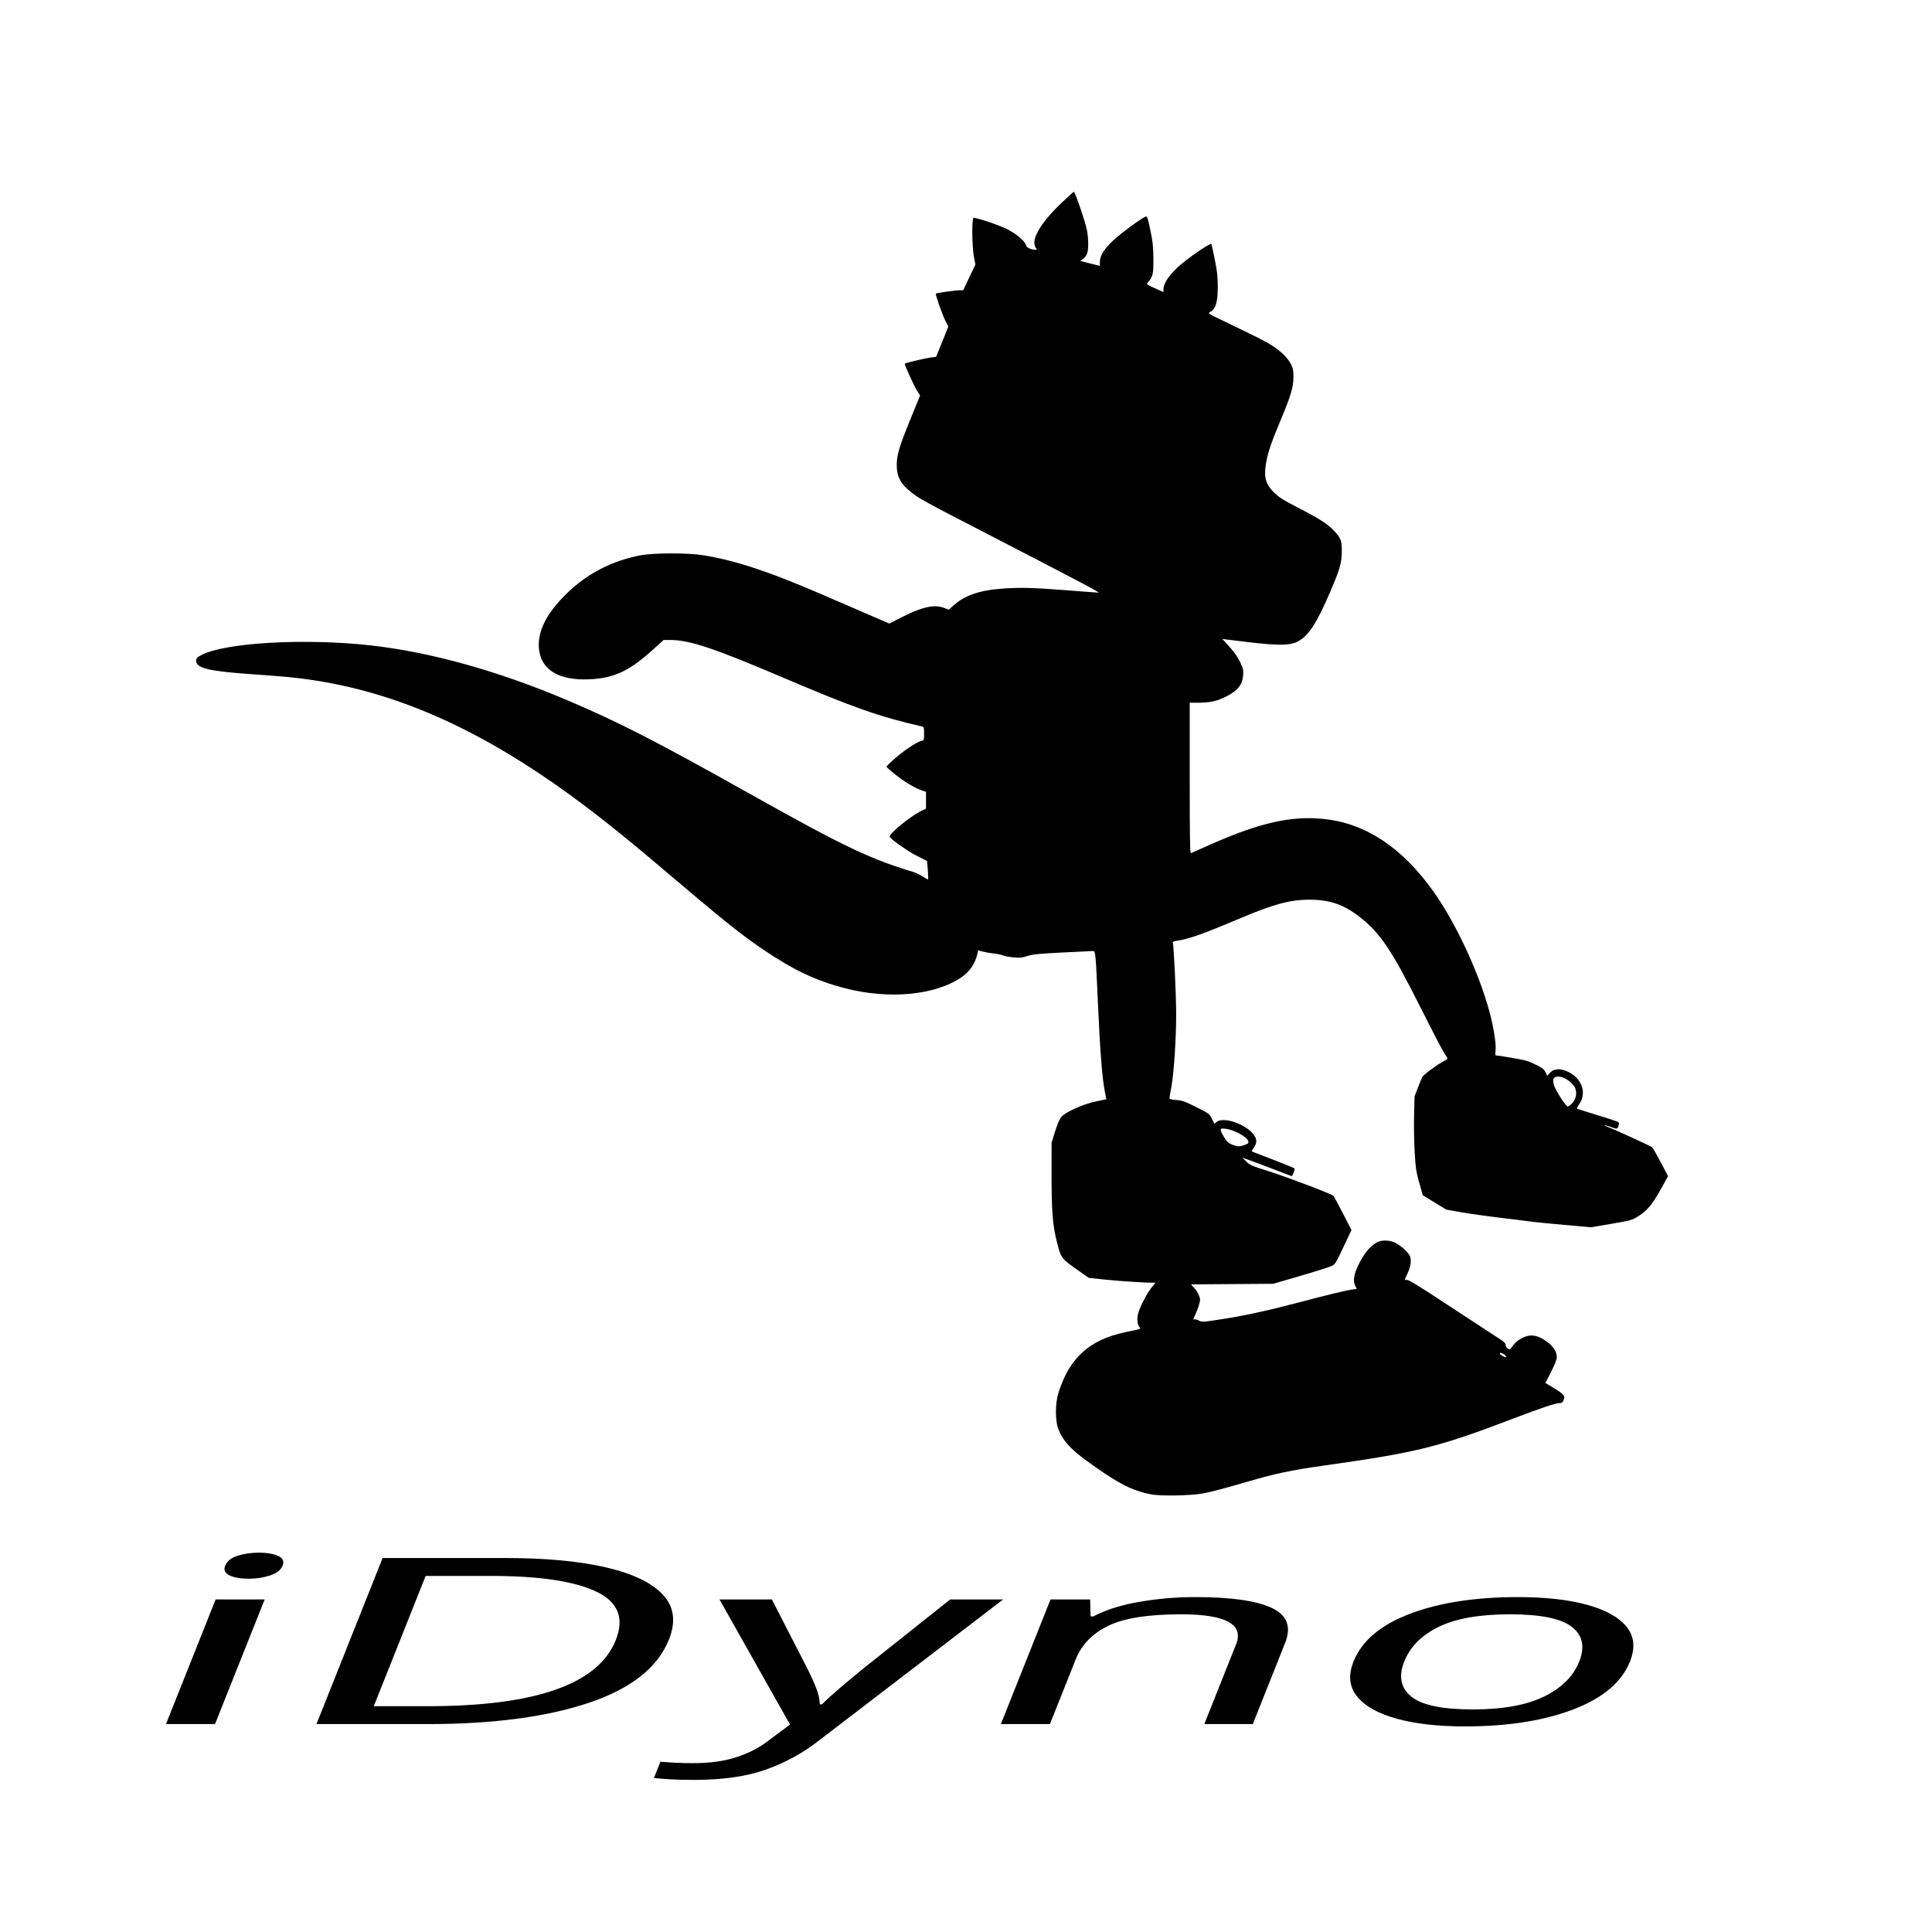
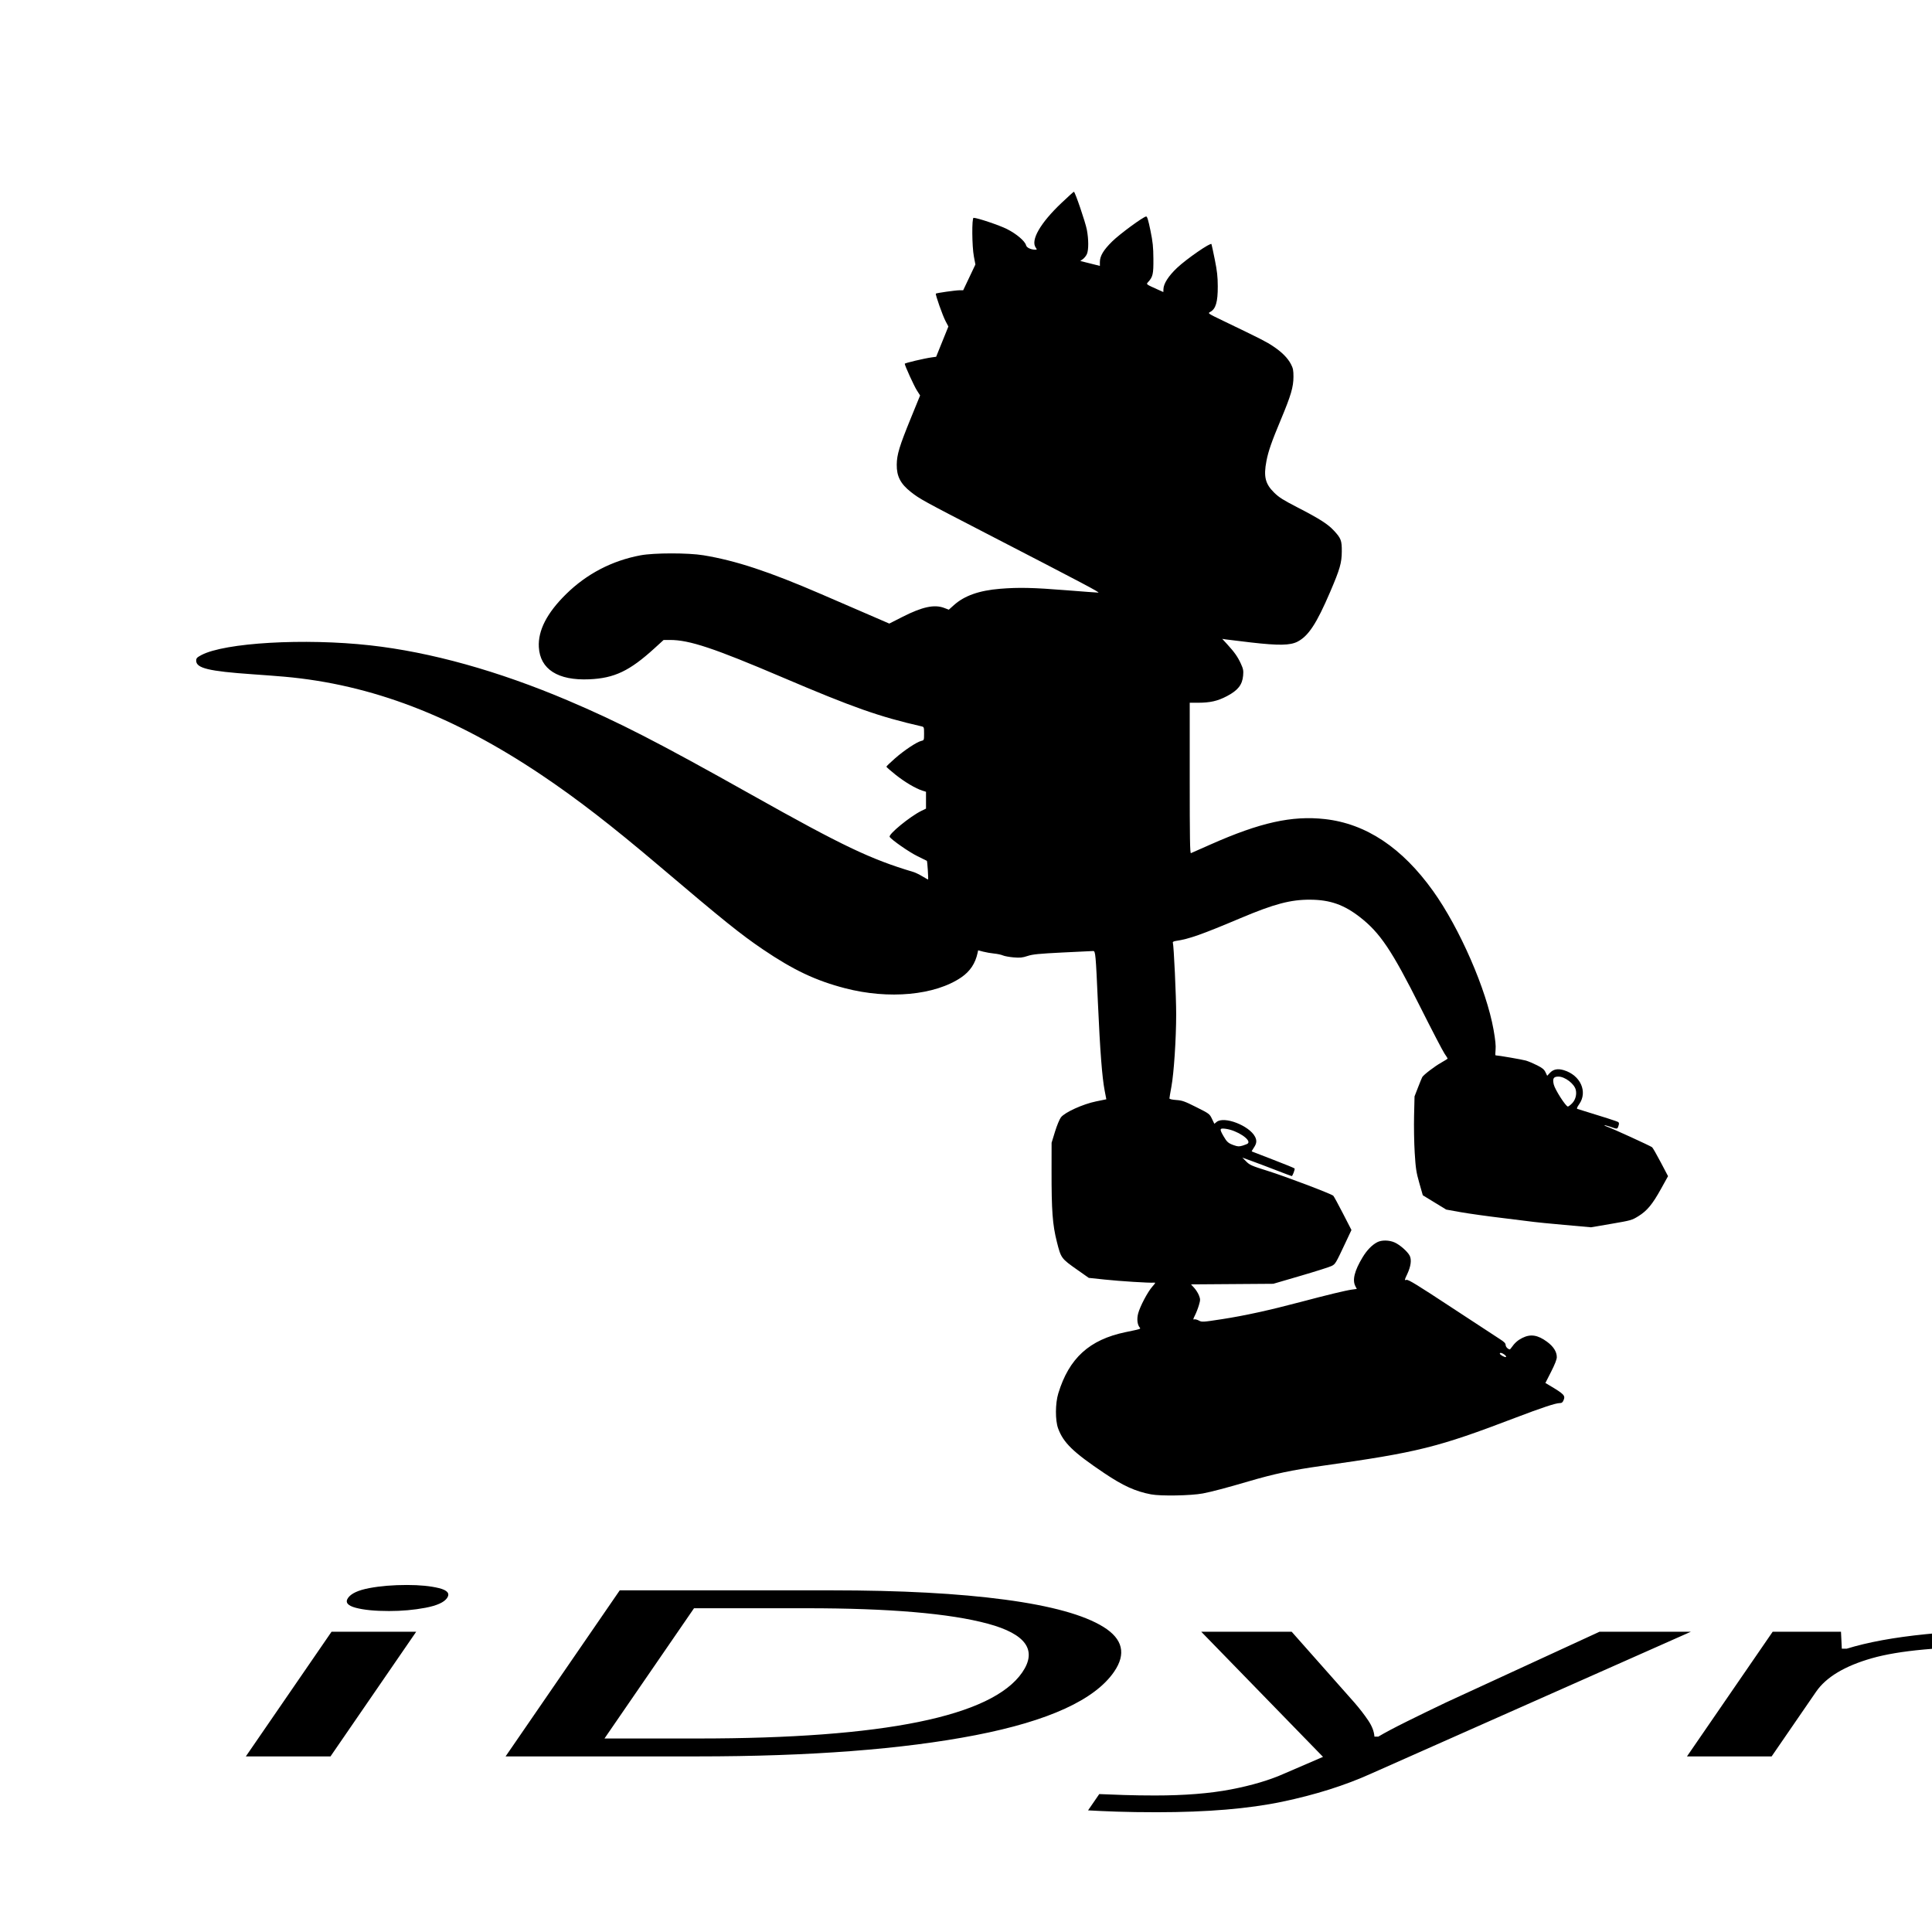
<svg xmlns="http://www.w3.org/2000/svg" version="1.1" id="svg307" width="2666.667" height="2666.667" viewBox="0 0 2666.667 2666.667" xml:space="preserve">
  <defs id="defs311" />
  <g id="g313">
-     <text xml:space="preserve" style="font-style:normal;font-variant:normal;font-weight:normal;font-stretch:normal;font-size:496.96px;font-family:'Harlow Solid Italic';-inkscape-font-specification:'Harlow Solid Italic, ';fill:#000000;stroke-width:1.864" x="718.012" y="3683.689" id="text508" transform="matrix(1.547967,0,-0.2572778,0.6460087,0,0)">
-       <tspan id="tspan506" x="718.012" y="3683.689" style="font-style:normal;font-variant:normal;font-weight:normal;font-stretch:normal;font-family:'Eras Bold ITC';-inkscape-font-specification:'Eras Bold ITC';stroke-width:1.864">iDyno</tspan>
+     <text xml:space="preserve" style="font-style:normal;font-variant:normal;font-weight:normal;font-stretch:normal;font-size:652.916px;font-family:'Harlow Solid Italic';-inkscape-font-specification:'Harlow Solid Italic, ';fill:#000000;stroke-width:2.448" x="930.802" y="4930.42" id="text508" transform="matrix(2.033751,0,-0.3380169,0.4917024,0,0)">
+       <tspan id="tspan506" x="930.802" y="4930.42" style="font-style:normal;font-variant:normal;font-weight:normal;font-stretch:normal;font-family:Haettenschweiler;-inkscape-font-specification:Haettenschweiler;stroke-width:2.448">iDyno</tspan>
    </text>
    <path style="fill:#000000;stroke-width:1.333" d="m 1588.793,2062.628 c -21.515,-4.066 -38.612,-11.818 -64.599,-29.287 -42.985,-28.896 -56.428,-41.925 -63.718,-61.756 -4.097,-11.147 -3.99,-34.434 0.223,-48.267 14.82,-48.664 42.93,-74.26 92.942,-84.632 21.486,-4.456 21.11,-4.333 19.44,-6.384 -3.288,-4.036 -4.136,-11.678 -2.144,-19.326 2.532,-9.721 13.091,-29.744 19.568,-37.105 4.655,-5.29 4.81,-5.715 2,-5.478 -6.226,0.526 -46.433,-2.002 -67.713,-4.258 l -22,-2.332 -15.333,-10.784 c -22.843,-16.067 -22.938,-16.195 -28.722,-39.036 -5.973,-23.584 -7.397,-42.786 -7.317,-98.667 l 0.055,-38 4.678,-15.231 c 2.592,-8.439 6.245,-17.286 8.192,-19.838 5.301,-6.95 30.342,-18.317 48.564,-22.043 l 14.114,-2.887 -2.343,-12.235 c -3.514,-18.344 -6.301,-54.68 -9.246,-120.537 -3.035,-67.867 -3.4,-71.894 -6.509,-71.894 -1.207,0 -20.179,0.914 -42.162,2.031 -33.342,1.694 -41.382,2.497 -48.501,4.842 -7.122,2.346 -10.303,2.663 -19.24,1.918 -5.889,-0.491 -12.549,-1.713 -14.801,-2.716 -2.252,-1.003 -7.694,-2.164 -12.094,-2.582 -4.4,-0.417 -11.16,-1.589 -15.022,-2.603 l -7.022,-1.844 -0.737,3.477 c -3.081,14.536 -10.341,25.48 -22.385,33.744 -36.263,24.881 -100.107,30.867 -160.724,15.071 -40.535,-10.563 -71.075,-25.028 -113.443,-53.732 -30.389,-20.588 -54.729,-40.17 -142,-114.239 C 843.984,1139.315 795.86,1102.127 746.542,1069.091 625.19,987.804 512.473,944.773 392.794,934.041 c -8.433,-0.756 -28.533,-2.292 -44.667,-3.412 -59.969,-4.165 -77.333,-8.363 -77.333,-18.698 0,-3.394 0.977,-4.47 6.972,-7.683 32.079,-17.191 142.325,-23.587 233.028,-13.519 83.522,9.271 176.771,35.256 272.774,76.012 70.298,29.843 124.537,57.682 253.892,130.312 125.556,70.497 164.137,88.9 223.333,106.53 2.567,0.764 8.045,3.417 12.175,5.895 4.129,2.478 7.734,4.505 8.011,4.505 0.654,0 -0.972,-25.267 -1.661,-25.807 -0.288,-0.226 -6.224,-3.168 -13.191,-6.538 -11.096,-5.367 -35.583,-22.41 -38.138,-26.544 -2.124,-3.436 28.317,-28.374 43.844,-35.918 l 6.293,-3.058 v -11.631 -11.631 l -5,-1.581 c -9.34,-2.954 -24.325,-11.834 -37.015,-21.937 -6.958,-5.54 -12.652,-10.542 -12.652,-11.116 0,-0.575 5.441,-5.813 12.092,-11.642 12.699,-11.13 30.033,-22.604 36.241,-23.99 3.567,-0.797 3.667,-1.07 3.667,-10.021 0,-8.946 -0.102,-9.225 -3.667,-10.04 -58.259,-13.322 -94.343,-26.038 -191.667,-67.547 -94.791,-40.429 -128.551,-51.665 -155.223,-51.665 h -8.928 l -12.591,11.468 c -34.431,31.361 -55.314,41.297 -90.012,42.829 -43.218,1.908 -67.944,-13.866 -69.629,-44.419 -1.269,-22.996 11.162,-47.164 37.657,-73.212 28.423,-27.943 63.378,-46.15 102.726,-53.507 18.618,-3.481 65.649,-3.521 86.667,-0.074 44.688,7.329 90.456,22.428 162.928,53.751 19.656,8.496 48.789,21.093 64.74,27.994 l 29.001,12.547 18.332,-9.316 c 27.229,-13.837 43.911,-17.41 57.385,-12.291 l 6.414,2.437 7.104,-6.363 c 14.468,-12.958 34.815,-20.137 63.73,-22.485 25.645,-2.082 45.257,-1.656 90.833,1.976 22.991,1.832 43.091,3.325 44.667,3.318 3.022,-0.014 -19.081,-11.696 -153.347,-81.051 -89.03,-45.989 -92.921,-48.125 -105.227,-57.779 -14.394,-11.291 -19.808,-21.734 -19.608,-37.824 0.173,-13.97 3.647,-25.408 19.563,-64.414 l 12.682,-31.081 -4.423,-6.919 c -3.944,-6.17 -16.774,-34.338 -16.774,-36.827 0,-1.027 27.011,-7.405 37.333,-8.816 l 6,-0.82 8.449,-20.895 8.449,-20.895 -3.938,-7.464 c -4.013,-7.606 -14.346,-36.927 -13.361,-37.912 0.877,-0.877 27.264,-4.622 32.726,-4.644 l 5.009,-0.021 8.427,-17.756 8.427,-17.756 -2.094,-11.037 c -2.684,-14.148 -2.981,-53.409 -0.404,-53.409 5.152,0 35.382,10.157 45.879,15.415 13.147,6.585 25.066,16.669 26.512,22.429 0.849,3.383 6.653,6.129 12.995,6.148 2.223,0.007 2.249,-0.221 0.333,-2.956 -7.167,-10.232 6.461,-33.904 35.247,-61.227 9.161,-8.695 17.022,-15.81 17.468,-15.81 1.567,0 15.933,42.112 17.894,52.451 2.482,13.085 2.545,27.62 0.146,33.361 -1.01,2.416 -3.494,5.601 -5.522,7.078 l -3.686,2.685 13.522,3.391 13.522,3.391 v -5.365 c 0,-8.267 4.974,-16.588 16.969,-28.389 10.474,-10.305 42.941,-34.141 46.927,-34.453 1.395,-0.109 2.944,4.964 5.861,19.185 3.288,16.034 3.989,22.746 4.104,39.333 0.147,21.118 -0.694,24.789 -7.351,32.086 -2.802,3.072 -3.068,2.873 14.29,10.655 l 6.8,3.048 0.115,-4.041 c 0.216,-7.597 6.97,-18.142 18.78,-29.321 13.036,-12.339 46.537,-35.462 47.525,-32.802 0.349,0.939 2.434,10.636 4.634,21.548 3.144,15.598 4.012,23.439 4.057,36.667 0.075,21.708 -2.744,31.297 -10.394,35.367 -3.635,1.934 -3.561,1.985 18.35,12.523 51.919,24.972 58.5,28.32 68,34.6 12.358,8.169 20.498,16.292 25.054,25.002 2.92,5.583 3.485,8.401 3.472,17.333 -0.02,14.159 -3.405,25.723 -17.177,58.667 -13.004,31.105 -17.511,44.023 -20.121,57.667 -4.118,21.522 -1.672,31.523 10.678,43.666 6.735,6.622 12.378,10.181 32.762,20.667 29.486,15.167 41.253,22.67 49.524,31.579 10.031,10.805 11.158,13.772 11.043,29.087 -0.117,15.696 -2.56,24.187 -15.952,55.455 -18.828,43.96 -30.058,61.086 -45.179,68.898 -10.099,5.218 -25.926,5.487 -64.216,1.094 -16.804,-1.928 -32.605,-3.839 -35.114,-4.246 l -4.561,-0.741 7.116,7.77 c 9.9,10.81 14.31,17.114 18.674,26.691 3.244,7.119 3.66,9.372 3.025,16.376 -1.145,12.629 -7.14,20.241 -22.174,28.157 -13.153,6.925 -23.277,9.212 -40.775,9.212 h -10.743 v 104.143 c 0,82.797 0.342,104 1.667,103.446 0.917,-0.383 13.098,-5.768 27.069,-11.966 68.489,-30.385 112.504,-40.151 157.931,-35.043 56.792,6.386 106.547,39.508 149.35,99.42 36.691,51.358 73.533,135.923 83.358,191.333 2.479,13.979 3.314,22.308 2.773,27.667 -0.425,4.217 -0.442,7.667 -0.037,7.667 3.384,0 37.206,5.836 41.957,7.239 3.337,0.986 10.245,3.896 15.352,6.468 7.331,3.692 9.779,5.711 11.63,9.593 l 2.345,4.917 3.742,-4.005 c 4.733,-5.067 10.942,-6.255 19.328,-3.699 22.9,6.981 33.154,29.795 21.088,46.914 -2.831,4.016 -3.671,6.156 -2.553,6.497 36.452,11.13 55.298,17.214 56.557,18.259 1.151,0.955 1.21,2.381 0.216,5.231 -1.623,4.656 -1.312,4.621 -11.115,1.248 -4.269,-1.469 -8.003,-2.428 -8.298,-2.133 -0.295,0.296 1.555,1.228 4.111,2.071 6.311,2.083 59.599,26.463 61.76,28.256 0.949,0.788 6.283,10.092 11.852,20.675 l 10.126,19.243 -9.597,17.324 c -11.939,21.552 -19.272,30.429 -31.278,37.865 -9.056,5.609 -10.168,5.924 -37.401,10.579 l -28.068,4.798 -37.265,-3.35 c -20.496,-1.843 -39.065,-3.66 -41.265,-4.038 -2.2,-0.378 -21.4,-2.76 -42.667,-5.293 -21.267,-2.532 -47.662,-6.219 -58.657,-8.192 l -19.99,-3.587 -16.151,-9.864 -16.151,-9.864 -4.821,-16.91 c -4.221,-14.808 -5.011,-19.976 -6.348,-41.577 -0.84,-13.567 -1.238,-36.667 -0.885,-51.333 l 0.642,-26.667 4.777,-12.327 c 2.627,-6.78 5.26,-13.189 5.85,-14.243 1.813,-3.24 17.307,-15.06 26.424,-20.159 4.754,-2.659 8.644,-5.124 8.644,-5.479 0,-0.355 -1.941,-3.453 -4.314,-6.885 -2.373,-3.432 -17.41,-32.33 -33.415,-64.217 -39.334,-78.365 -55.514,-102.464 -83.313,-124.097 -22.011,-17.129 -41.152,-23.881 -68.291,-24.092 -27.267,-0.212 -49.851,5.75 -96.667,25.517 -53.609,22.635 -71.14,28.819 -88.939,31.372 -3.087,0.443 -4.724,1.315 -4.365,2.326 1.341,3.775 4.632,74.447 4.607,98.951 -0.033,34.286 -3.136,81.294 -6.595,99.924 -1.49,8.025 -2.709,15.294 -2.709,16.154 0,0.985 3.485,1.813 9.413,2.237 8.311,0.595 11.549,1.747 27.667,9.846 17.939,9.014 18.311,9.292 21.587,16.079 l 3.333,6.907 3.148,-2.573 c 10.235,-8.367 44.93,4.969 52.971,20.361 2.739,5.243 2.322,9.378 -1.518,15.037 -1.87,2.755 -3.22,5.144 -3,5.309 0.22,0.165 13.476,5.295 29.459,11.401 15.983,6.105 29.352,11.574 29.709,12.152 0.696,1.127 -2.849,10.502 -3.971,10.502 -0.37,0 -10.15,-3.673 -21.735,-8.163 -11.585,-4.489 -26.763,-10.22 -33.729,-12.736 l -12.667,-4.573 5.333,5.346 c 4.845,4.856 7.533,6.034 29.333,12.855 24.948,7.806 88.201,31.77 90.851,34.42 0.835,0.834 6.813,11.809 13.284,24.387 l 11.767,22.87 -8.368,17.797 c -13.424,28.548 -13.792,29.165 -19.01,31.849 -2.645,1.361 -21.845,7.453 -42.667,13.539 l -37.857,11.065 -56.786,0.404 -56.786,0.405 4.435,4.842 c 2.439,2.663 5.402,7.375 6.585,10.472 1.989,5.208 1.981,6.212 -0.099,13.369 -1.237,4.256 -3.697,10.595 -5.467,14.087 -2.485,4.904 -2.745,6.168 -1.143,5.553 1.141,-0.438 4.054,0.27 6.473,1.573 4.29,2.31 5.087,2.263 32.26,-1.917 30.446,-4.683 64.868,-12.204 107.195,-23.424 37.571,-9.959 63.353,-16.191 71.638,-17.316 l 6.971,-0.947 -1.972,-3.812 c -4.419,-8.546 -1.206,-21.351 10.019,-39.929 5.916,-9.792 12.969,-17.042 20.229,-20.796 6.112,-3.161 16.455,-2.984 24.015,0.41 7.236,3.248 17.73,12.477 20.683,18.188 2.879,5.567 1.693,14.656 -3.304,25.336 -4.148,8.863 -4.148,8.864 -1.039,8.084 2.486,-0.624 14.969,7.026 62.267,38.158 32.537,21.416 62.608,41.112 66.825,43.768 5.54,3.49 7.667,5.641 7.667,7.757 0,1.61 1.307,3.843 2.904,4.962 2.682,1.879 3.061,1.808 4.966,-0.924 4.62,-6.628 8.882,-10.427 15.264,-13.608 11.385,-5.673 21.212,-4.14 34.056,5.316 8.883,6.539 13.477,13.785 13.477,21.255 0,3.093 -2.685,9.968 -7.874,20.162 l -7.874,15.469 5.983,3.558 c 19.778,11.761 21.749,13.826 19.164,20.067 -1.362,3.287 -2.522,4.158 -5.545,4.158 -5.433,0 -25.096,6.512 -60.681,20.095 -108.118,41.27 -134.483,47.824 -267.84,66.585 -40.921,5.757 -65.413,10.941 -100.667,21.308 -30.027,8.83 -51.839,14.592 -63.333,16.731 -16.508,3.072 -57.876,3.801 -71.333,1.258 z m 487.848,-192.805 c -3.296,-2.534 -6.515,-3.266 -6.515,-1.481 0,1.595 7.116,5.522 8.479,4.679 0.669,-0.414 -0.215,-1.853 -1.965,-3.198 z M 1722.445,1578.2 c 4.906,-4.906 -14.961,-18.023 -30.49,-20.13 -8.659,-1.175 -9.028,-0.049 -3.275,9.981 4.735,8.254 6.75,10.012 14.613,12.744 5.294,1.839 6.997,1.897 12.028,0.405 3.224,-0.956 6.429,-2.305 7.123,-2.999 z m 447.526,-55.387 c 4.604,-4.75 6.594,-12.248 4.968,-18.723 -2.084,-8.302 -15.04,-18.105 -23.929,-18.105 -6.755,0 -8.321,2.643 -6.427,10.847 1.625,7.04 16.627,30.486 19.506,30.486 0.833,0 3.48,-2.027 5.881,-4.505 z" id="path536" />
  </g>
</svg>
